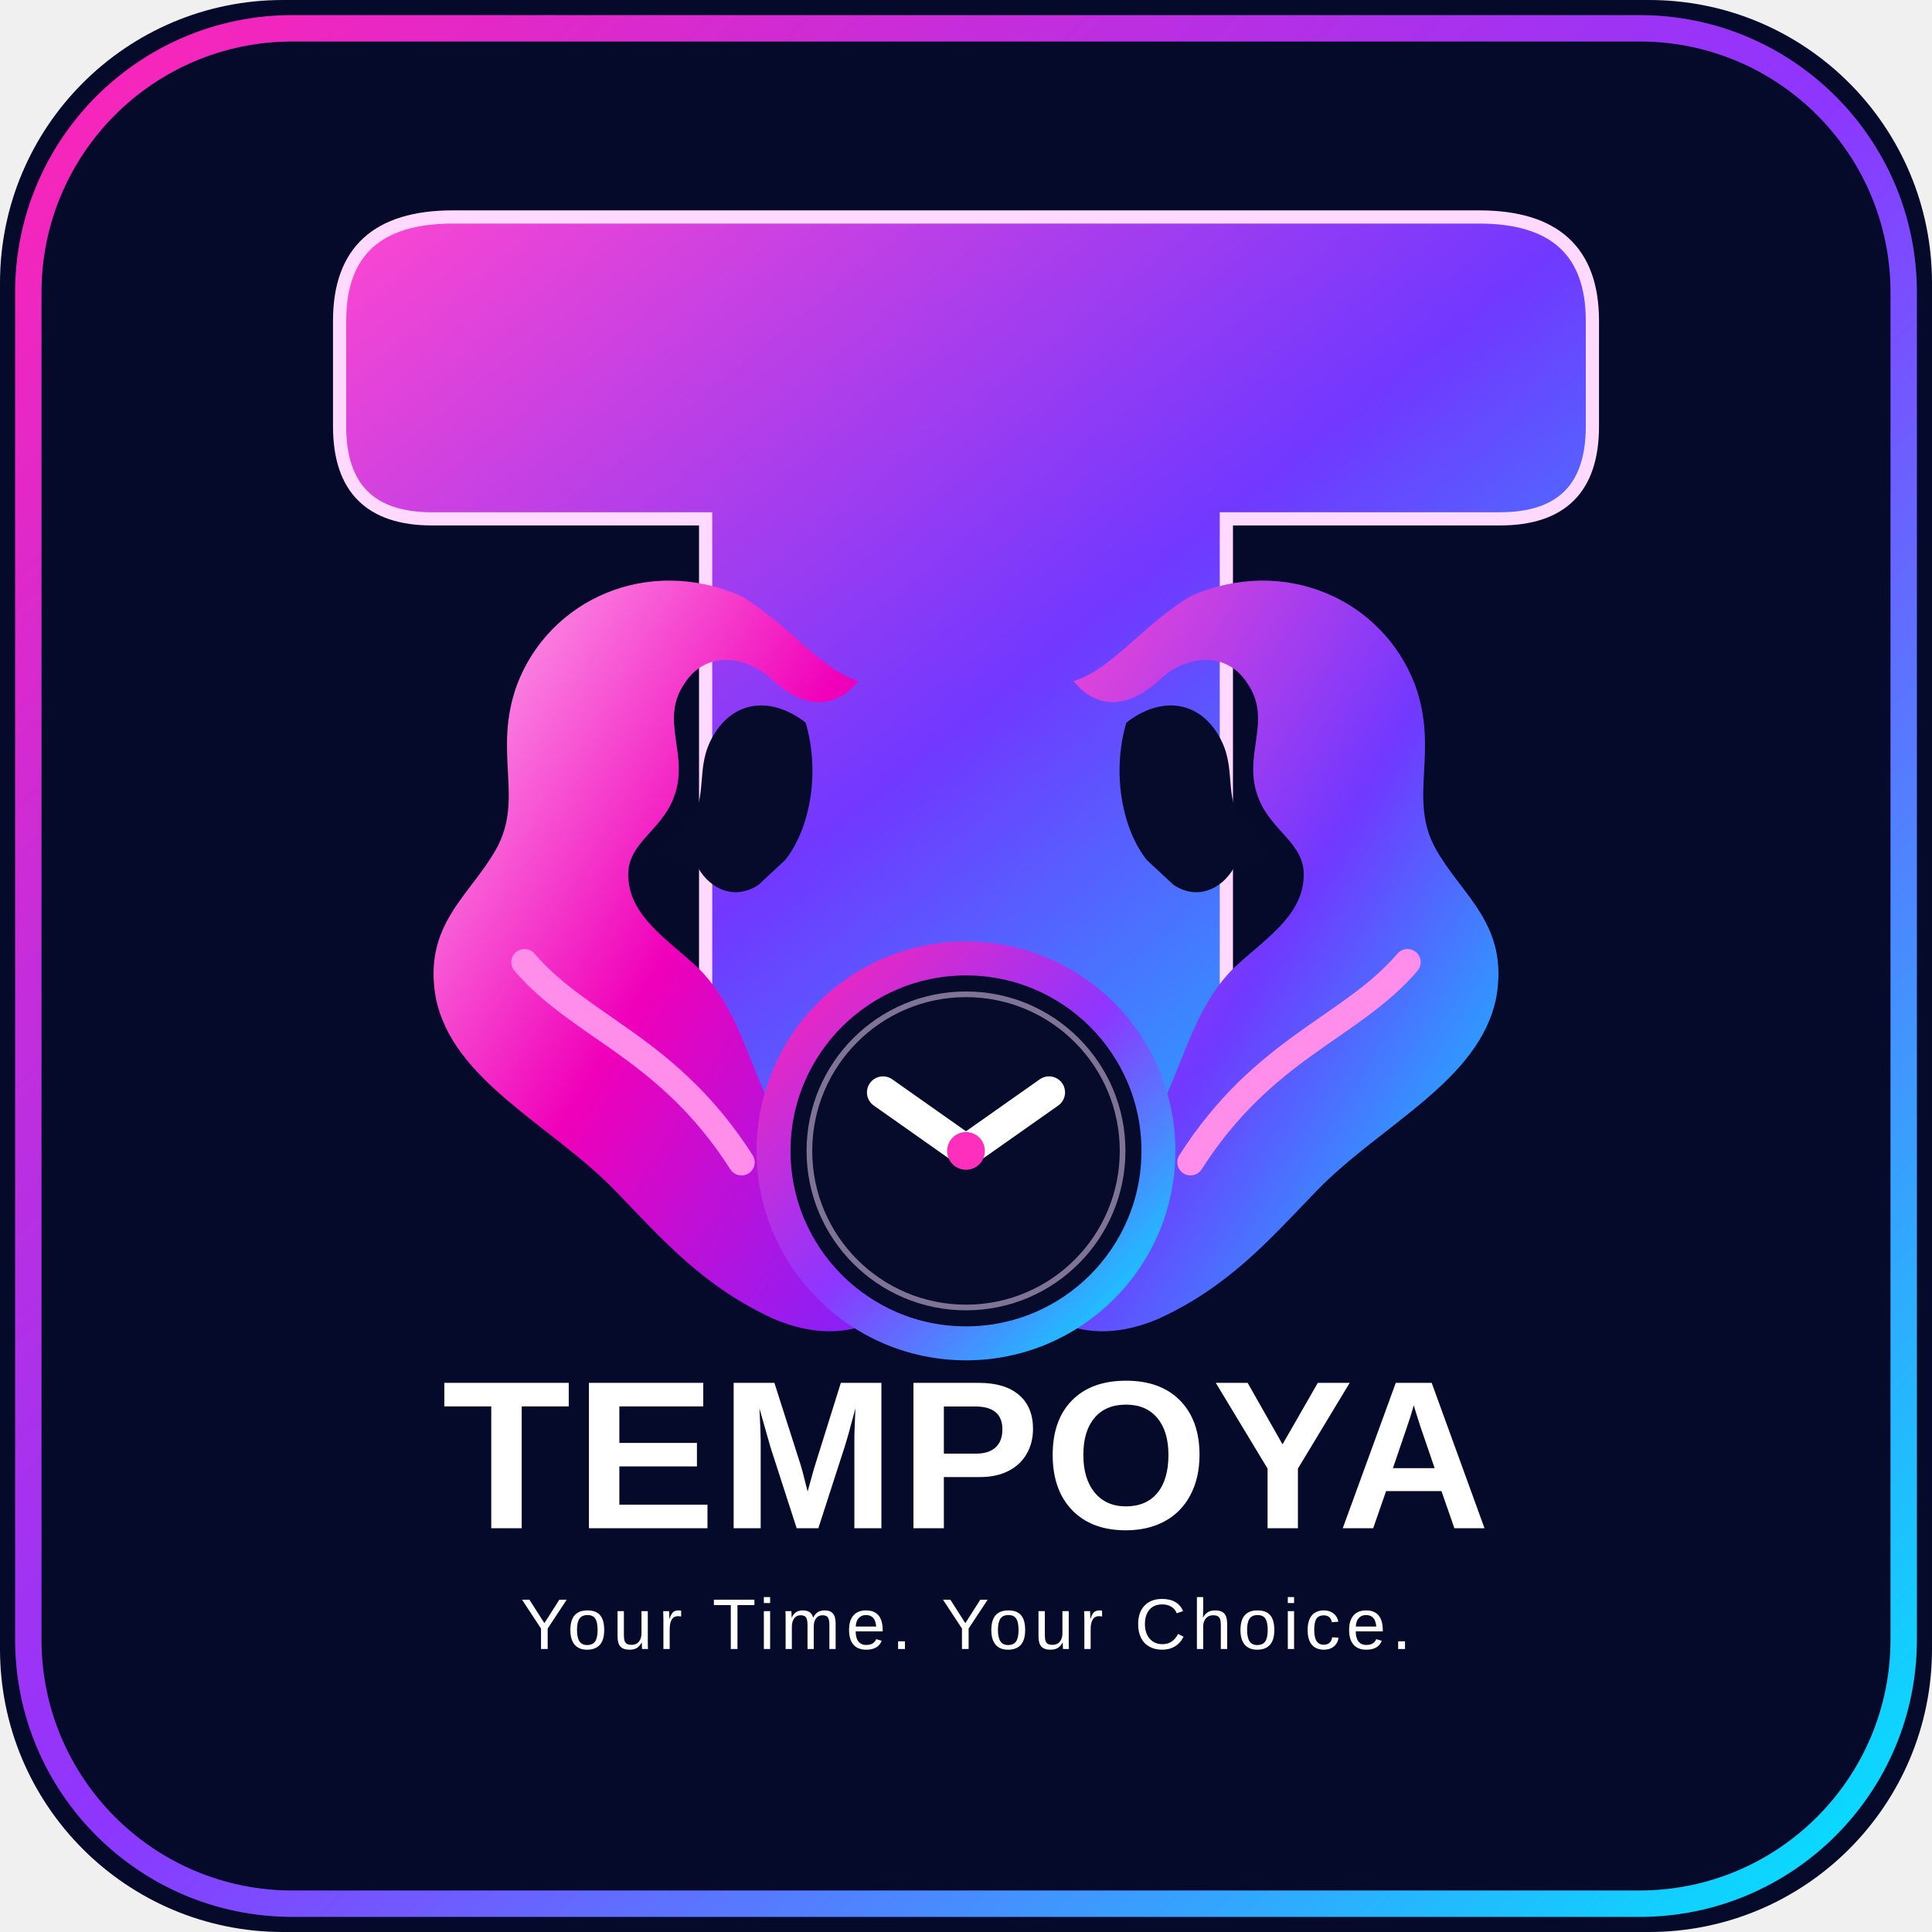
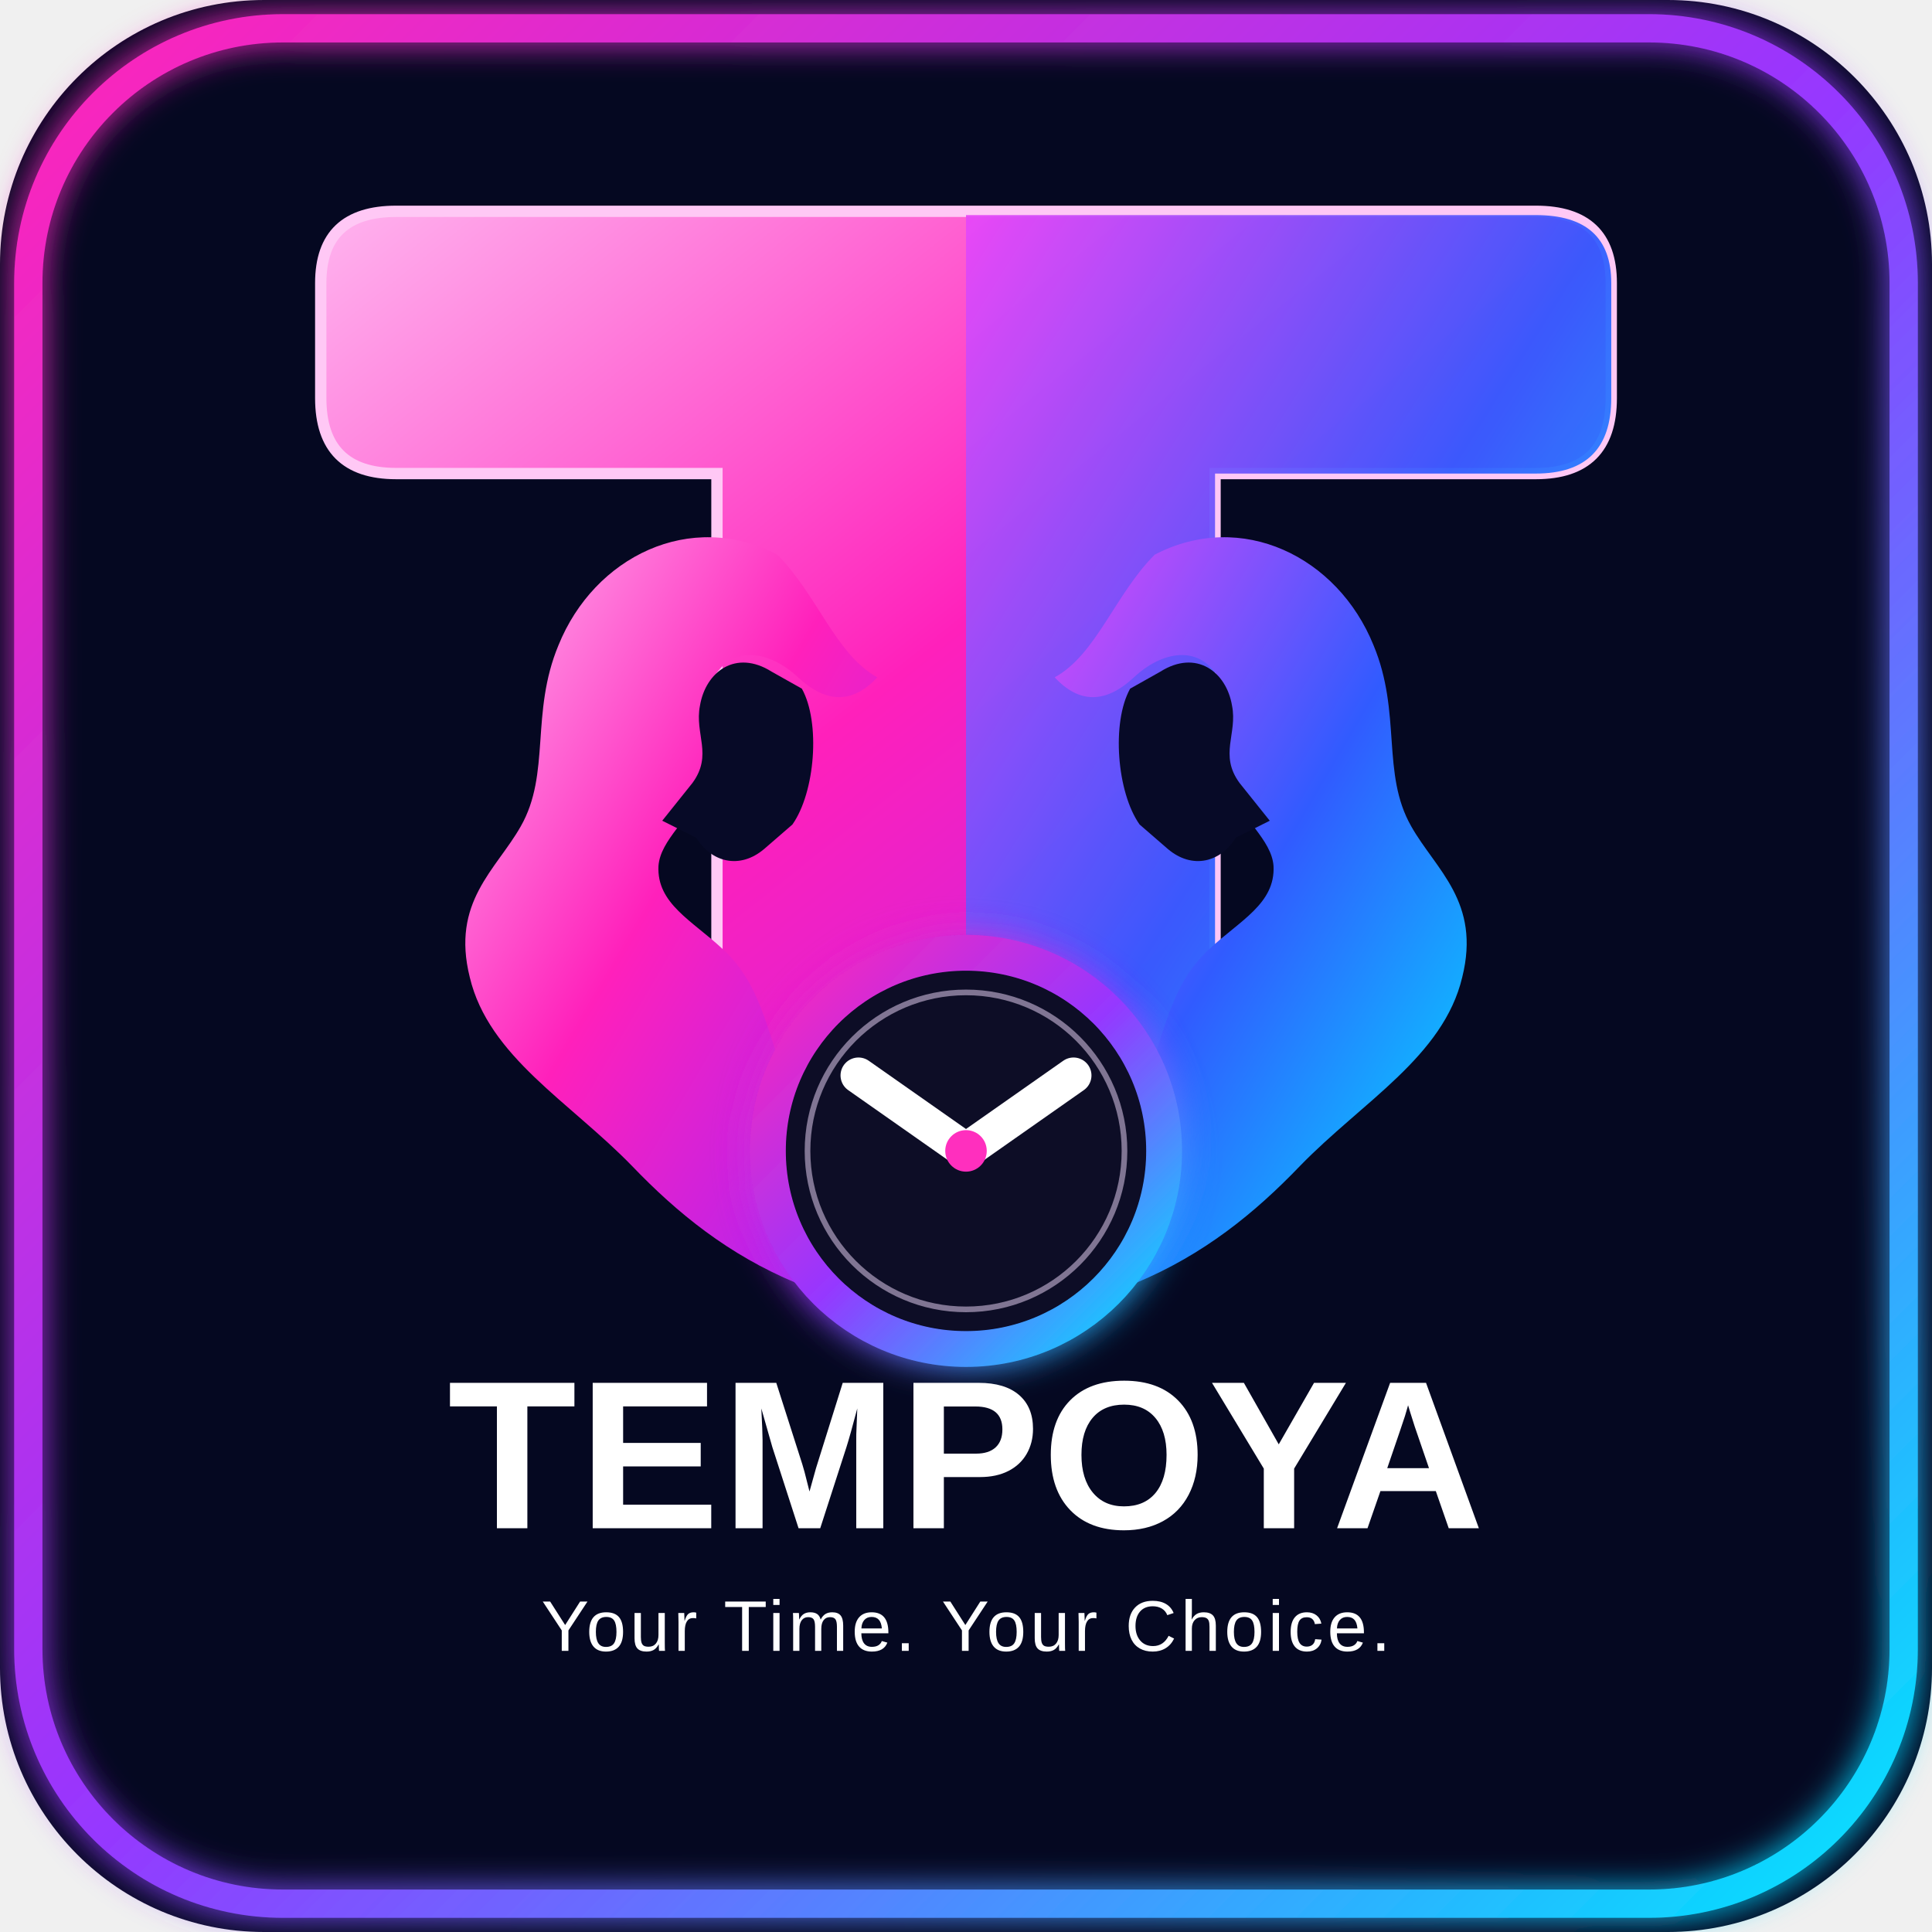
<svg xmlns="http://www.w3.org/2000/svg" viewBox="0 0 1024 1024">
  <defs>
    <linearGradient id="rim" x1="0" y1="0" x2="1" y2="1">
-       <stop stop-color="#ff24b5" />
-       <stop offset=".5" stop-color="#8d36ff" />
+       <stop stop-color="#ff26b9" />
+       <stop offset=".5" stop-color="#9637ff" />
      <stop offset="1" stop-color="#00e5ff" />
    </linearGradient>
    <linearGradient id="pink" x1="0" y1="0" x2="1" y2="1">
-       <stop stop-color="#ffb4f1" />
-       <stop offset=".5" stop-color="#f000b9" />
-       <stop offset="1" stop-color="#7b25ff" />
+       <stop stop-color="#ffb5ef" />
+       <stop offset=".45" stop-color="#ff20bb" />
+       <stop offset="1" stop-color="#9b25ff" />
    </linearGradient>
    <linearGradient id="blue" x1="0" y1="0" x2="1" y2="1">
-       <stop stop-color="#ff46d0" />
-       <stop offset=".5" stop-color="#7138ff" />
-       <stop offset="1" stop-color="#00dfff" />
+       <stop stop-color="#e946f9" />
+       <stop offset=".5" stop-color="#315bff" />
+       <stop offset="1" stop-color="#00e3ff" />
    </linearGradient>
+     <filter id="glow" x="-20%" y="-20%" width="140%" height="140%">
+       <feGaussianBlur stdDeviation="9" result="b" />
+       <feMerge>
+         <feMergeNode in="b" />
+         <feMergeNode in="SourceGraphic" />
+       </feMerge>
+     </filter>
  </defs>
-   <rect width="1024" height="1024" rx="150" fill="#050a2a" />
-   <rect x="15" y="15" width="994" height="994" rx="140" fill="none" stroke="url(#rim)" stroke-width="14" />
-   <path d="M180 170Q180 115 240 115H784Q844 115 844 170V226Q844 275 795 275H650V594Q650 652 592 652H432Q374 652 374 594V275H229Q180 275 180 226Z" fill="url(#blue)" stroke="#ffd9ff" stroke-width="7" />
-   <path d="M393 316C343 294 291 318 274 363C261 399 278 423 263 450C249 475 224 490 231 529C240 573 292 596 326 631C352 658 373 682 410 699C436 710 458 707 477 692C442 655 425 625 410 590C395 558 390 533 370 513C354 498 334 486 333 465C332 447 350 441 357 423C366 400 349 382 363 362C374 345 395 347 409 360C426 376 443 376 455 361C435 355 418 331 393 316Z" fill="url(#pink)" />
-   <path d="M631 316C681 294 733 318 750 363C763 399 746 423 761 450C775 475 800 490 793 529C784 573 732 596 698 631C672 658 651 682 614 699C588 710 566 707 547 692C582 655 599 625 614 590C629 558 634 533 654 513C670 498 690 486 691 465C692 447 674 441 667 423C658 400 675 382 661 362C650 345 629 347 615 360C598 376 581 376 569 361C589 355 606 331 631 316Z" fill="url(#blue)" />
-   <path d="M427 383C409 369 389 371 378 390C368 407 376 422 365 437L350 452L370 460C377 472 390 477 402 469L416 456C429 440 435 410 427 383Z" fill="#070b2b" />
-   <path d="M597 383C615 369 635 371 646 390C656 407 648 422 659 437L674 452L654 460C647 472 634 477 622 469L608 456C595 440 589 410 597 383Z" fill="#070b2b" />
-   <path d="M278 510C308 545 354 555 393 616M746 510C716 545 670 555 631 616" fill="none" stroke="#ff8de9" stroke-width="14" stroke-linecap="round" />
-   <circle cx="512" cy="610" r="102" fill="#070b2b" stroke="url(#rim)" stroke-width="18" />
-   <circle cx="512" cy="610" r="83" fill="none" stroke="#f8dfff" stroke-opacity=".5" stroke-width="3" />
-   <path d="M512 610L468 579M512 610L556 579" fill="none" stroke="#fff" stroke-width="17" stroke-linecap="round" />
-   <circle cx="512" cy="610" r="10" fill="#ff2fbe" />
-   <text x="512" y="810" font-family="Arial,Helvetica,sans-serif" font-size="112" font-weight="800" text-anchor="middle" fill="#fff" letter-spacing="2">TEMPOYA</text>
-   <text x="512" y="874" font-family="Arial,Helvetica,sans-serif" font-size="38" text-anchor="middle" fill="#fff" letter-spacing="3">Your Time. Your Choice.</text>
+   <rect width="1024" height="1024" rx="140" fill="#050821" />
+   <rect x="15" y="15" width="994" height="994" rx="135" fill="none" stroke="url(#rim)" stroke-width="15" filter="url(#glow)" />
+   <path d="M170 150Q170 112 210 112H814Q854 112 854 150V211Q854 251 814 251H644V608Q644 657 595 657H429Q380 657 380 608V251H210Q170 251 170 211Z" fill="url(#pink)" stroke="#ffc8f5" stroke-width="6" />
+   <path d="M512 114H814Q854 114 854 150V211Q854 251 814 251H644V608Q644 657 595 657H512Z" fill="url(#blue)" opacity=".94" />
+   <path d="M412 294C366 270 315 295 296 342C281 378 292 410 276 438C263 461 239 478 249 518C259 560 302 584 335 618C359 643 386 665 422 680C444 689 465 688 483 674C450 643 433 614 420 582C407 551 405 523 383 503C367 488 348 479 349 459C350 445 366 434 373 417C381 397 365 378 379 358C389 342 408 345 423 359C438 373 452 373 465 359C443 347 433 315 412 294Z" fill="url(#pink)" />
+   <path d="M409 356C390 344 374 356 371 374C368 389 378 400 367 415L351 435L369 444C377 457 392 461 405 450L420 437C432 420 435 383 425 365Z" fill="#070a27" />
+   <path d="M612 294C658 270 709 295 728 342C743 378 732 410 748 438C761 461 785 478 775 518C765 560 722 584 689 618C665 643 638 665 602 680C580 689 559 688 541 674C574 643 591 614 604 582C617 551 619 523 641 503C657 488 676 479 675 459C674 445 658 434 651 417C643 397 659 378 645 358C635 342 616 345 601 359C586 373 572 373 559 359C581 347 591 315 612 294Z" fill="url(#blue)" />
+   <path d="M615 356C634 344 650 356 653 374C656 389 646 400 657 415L673 435L655 444C647 457 632 461 619 450L604 437C592 420 589 383 599 365Z" fill="#070a27" />
+   <circle cx="512" cy="610" r="105" fill="#070a27" stroke="url(#rim)" stroke-width="19" filter="url(#glow)" />
+   <circle cx="512" cy="610" r="84" fill="none" stroke="#f4dfff" stroke-opacity=".5" stroke-width="3" />
+   <path d="M512 610L455 570M512 610L569 570" fill="none" stroke="#fff" stroke-width="19" stroke-linecap="round" />
+   <circle cx="512" cy="610" r="11" fill="#ff2fbe" />
+   <text x="512" y="810" font-family="Arial,Helvetica,sans-serif" font-size="112" font-weight="800" text-anchor="middle" fill="#fff" letter-spacing="1">TEMPOYA</text>
+   <text x="512" y="875" font-family="Arial,Helvetica,sans-serif" font-size="38" text-anchor="middle" fill="#fff" letter-spacing="2">Your Time. Your Choice.</text>
</svg>
